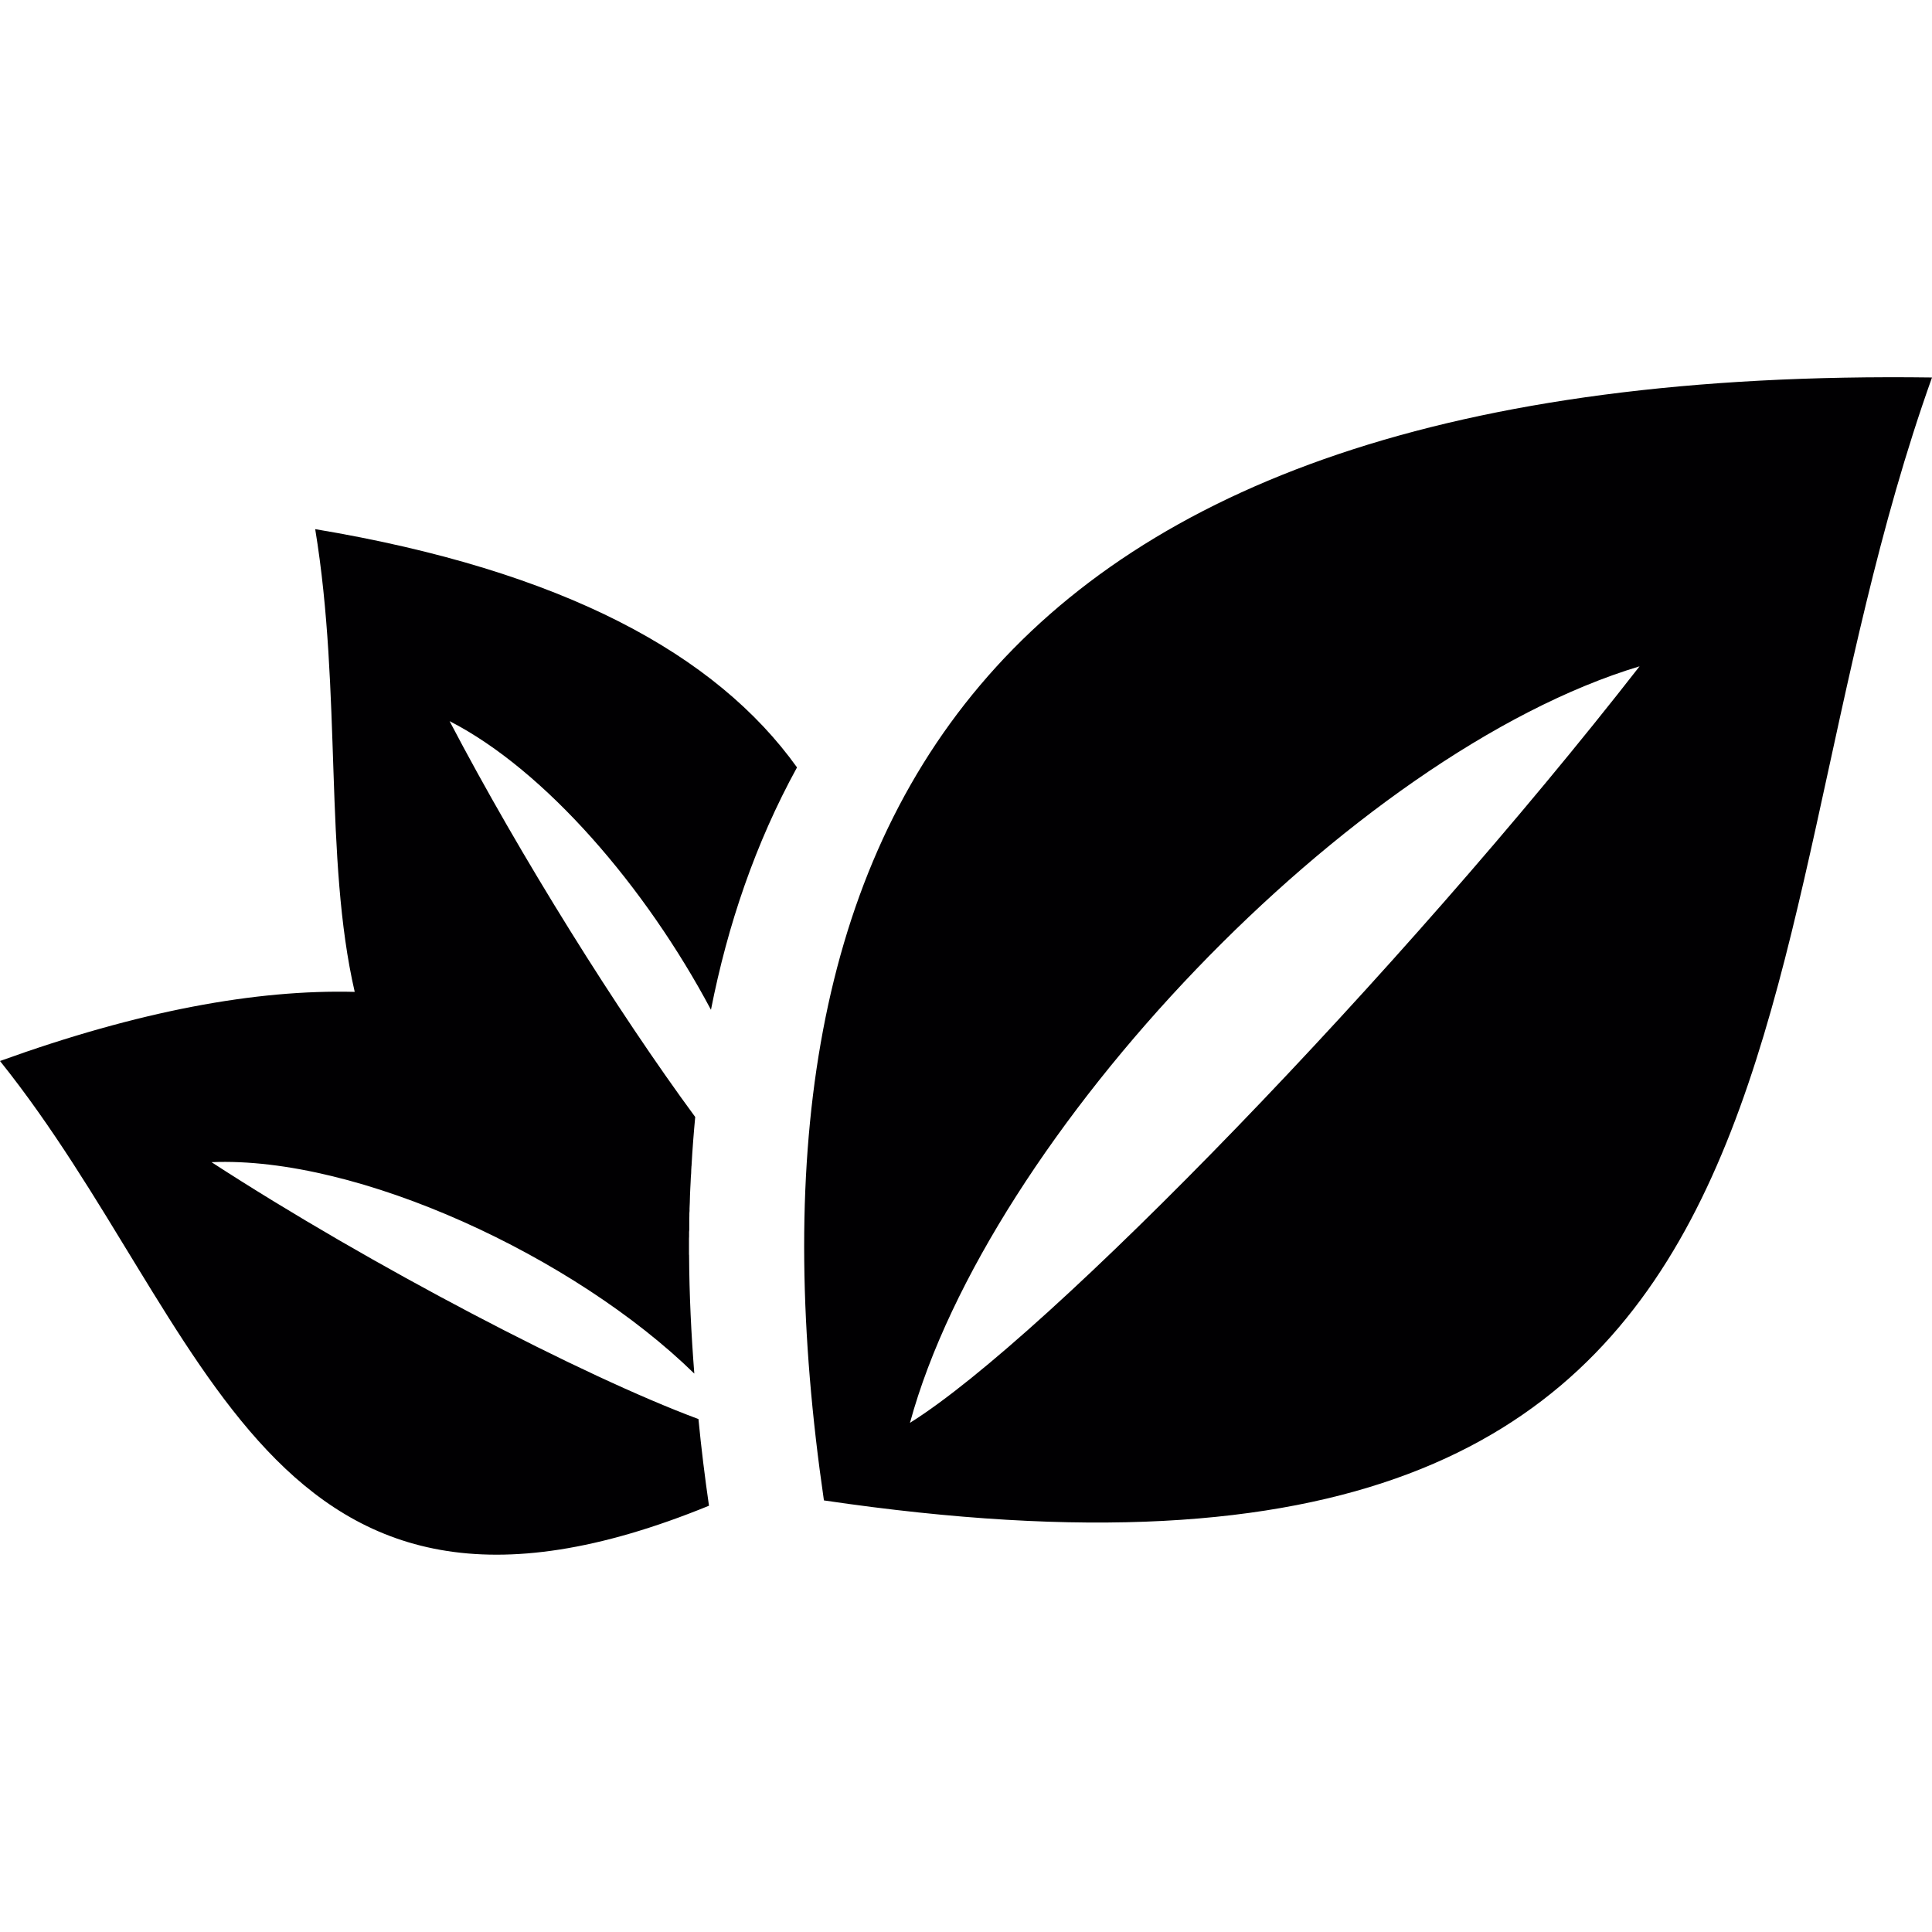
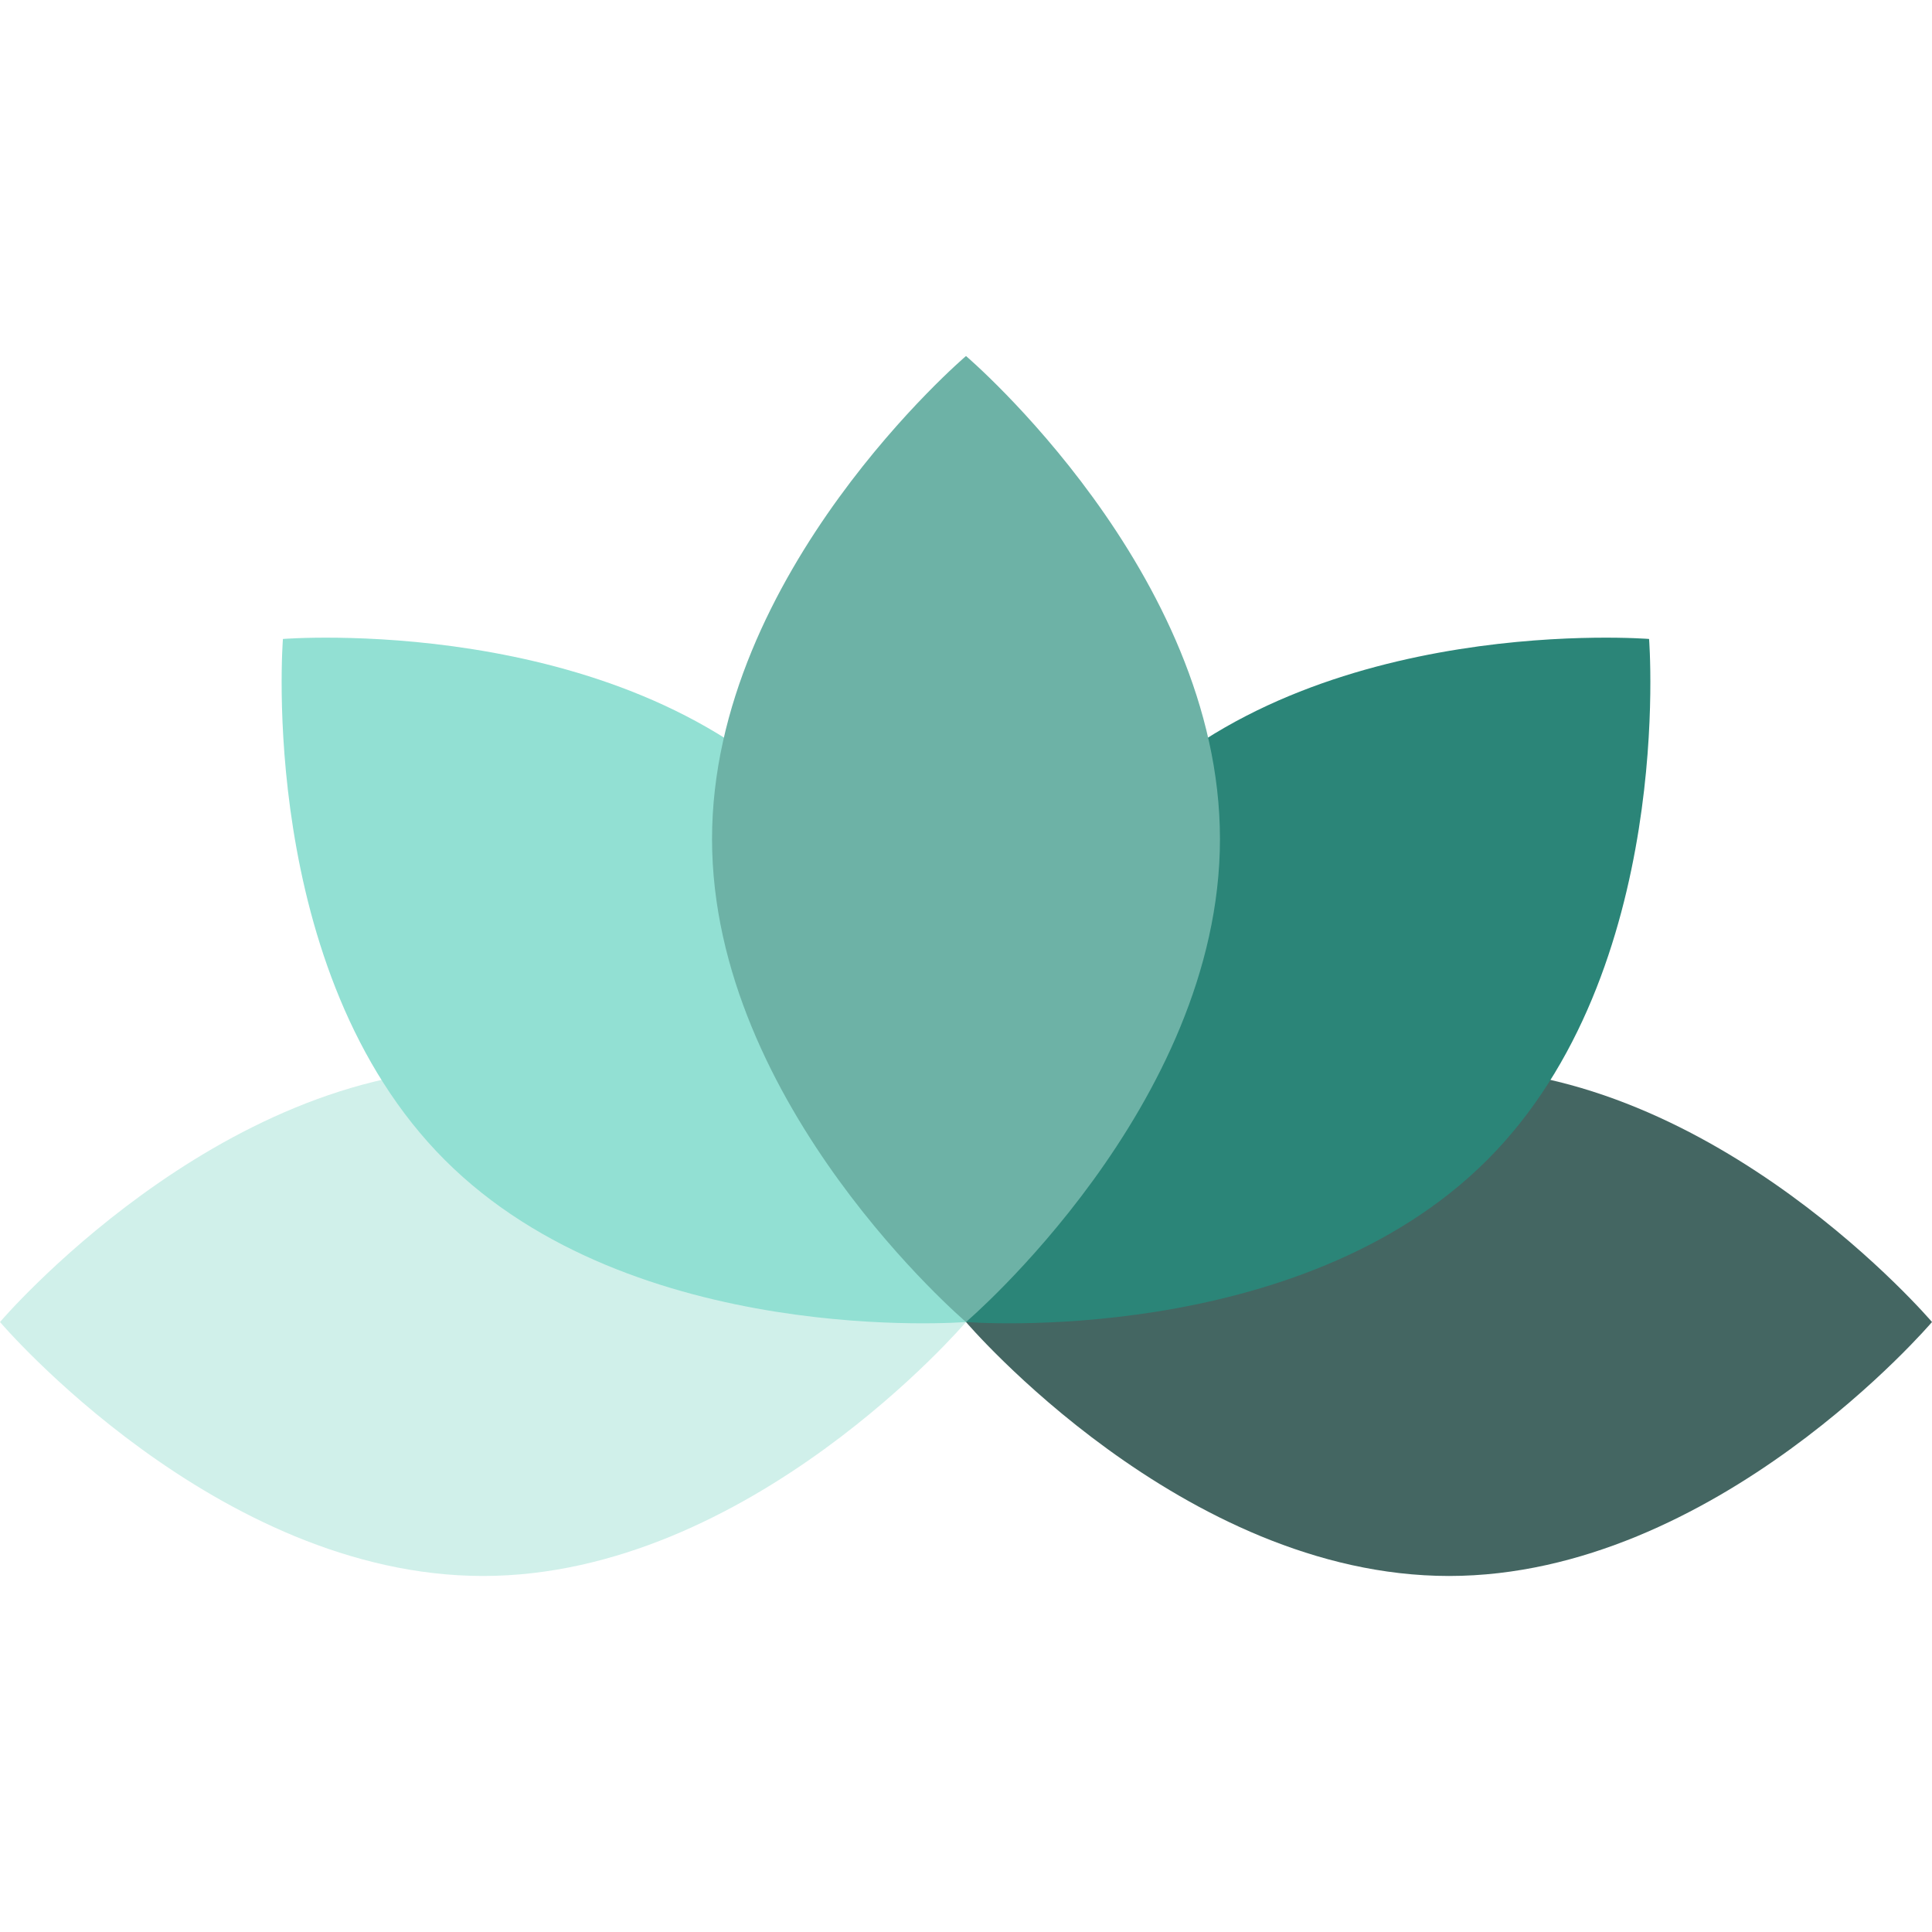
- <svg xmlns="http://www.w3.org/2000/svg" version="1.1" id="Capa_1" x="0px" y="0px" viewBox="0 0 21.465 21.465" style="enable-background:new 0 0 21.465 21.465;" xml:space="preserve">
-   <g>
-     <path style="fill:#010002;" d="M8.855,8.526c-0.463,0.844-0.771,1.752-0.956,2.693C7.176,9.859,6.06,8.558,4.995,8.012   c0.788,1.506,1.876,3.239,2.729,4.398c-0.017,0.18-0.031,0.361-0.041,0.544L7.682,12.96l-0.001,0.022L7.68,12.99v0.005   l-0.001,0.032v0.006l-0.002,0.025l-0.002,0.029l-0.002,0.046c-0.002,0.052-0.006,0.101-0.007,0.148l-0.002,0.073v0.002l-0.003,0.07   v0.008v0.021l-0.001,0.01l-0.001,0.02v0.02v0.006l-0.001,0.023v0.006v0.004v0.035v0.006v0.047v0.004v0.017v0.01l-0.002,0.024v0.002   v0.021v0.014v0.013l-0.001,0.024v0.041c0,0.047,0,0.09,0,0.134l0.001,0.01c0.002,0.438,0.024,0.881,0.058,1.315   c-1.33-1.3-3.734-2.418-5.364-2.349c1.777,1.154,4.139,2.383,5.41,2.854c0.031,0.323,0.071,0.645,0.117,0.963   C2.939,18.747,2.344,14.712,0,11.788c1.543-0.557,2.846-0.796,3.941-0.768C3.599,9.538,3.8,7.692,3.502,5.879   C6.262,6.34,7.957,7.272,8.855,8.526z M21.465,4.194C19.1,10.81,20.781,18.384,9.154,16.67C8.08,9.295,10.754,4.049,21.465,4.194z    M18.216,7.403c-3.2,0.963-7.236,5.213-8.106,8.405C11.643,14.85,15.557,10.816,18.216,7.403z" />
-   </g>
+ <svg xmlns="http://www.w3.org/2000/svg" version="1.1" id="Layer_1" x="0px" y="0px" viewBox="0 0 512 512" style="enable-background:new 0 0 512 512;" xml:space="preserve">
+   <path style="fill:#D0F0EA;" d="M128,283.048c70.693,0,128,67.301,128,67.301s-57.307,67.301-128,67.301S0,350.349,0,350.349  S57.307,283.048,128,283.048z" />
+   <path style="fill:#92E0D3;" d="M213.079,212.251C263.067,262.237,256,350.349,256,350.349s-88.112,7.067-138.099-42.92  S74.98,169.331,74.98,169.331S163.092,162.264,213.079,212.251z" />
+   <path style="fill:#446662;" d="M384,283.048c-70.693,0-128,67.301-128,67.301s57.307,67.301,128,67.301s128-67.301,128-67.301  S454.693,283.048,384,283.048z" />
+   <path style="fill:#2B8578;" d="M298.92,212.251C248.933,262.237,256,350.349,256,350.349s88.112,7.067,138.099-42.92  s42.92-138.099,42.92-138.099S348.908,162.264,298.92,212.251z" />
+   <path style="fill:#6DB2A6;" d="M323.301,222.349c0,70.693-67.301,128-67.301,128s-67.301-57.307-67.301-128s67.301-128,67.301-128  S323.301,151.657,323.301,222.349z" />
  <g>
</g>
  <g>
</g>
  <g>
</g>
  <g>
</g>
  <g>
</g>
  <g>
</g>
  <g>
</g>
  <g>
</g>
  <g>
</g>
  <g>
</g>
  <g>
</g>
  <g>
</g>
  <g>
</g>
  <g>
</g>
  <g>
</g>
</svg>
